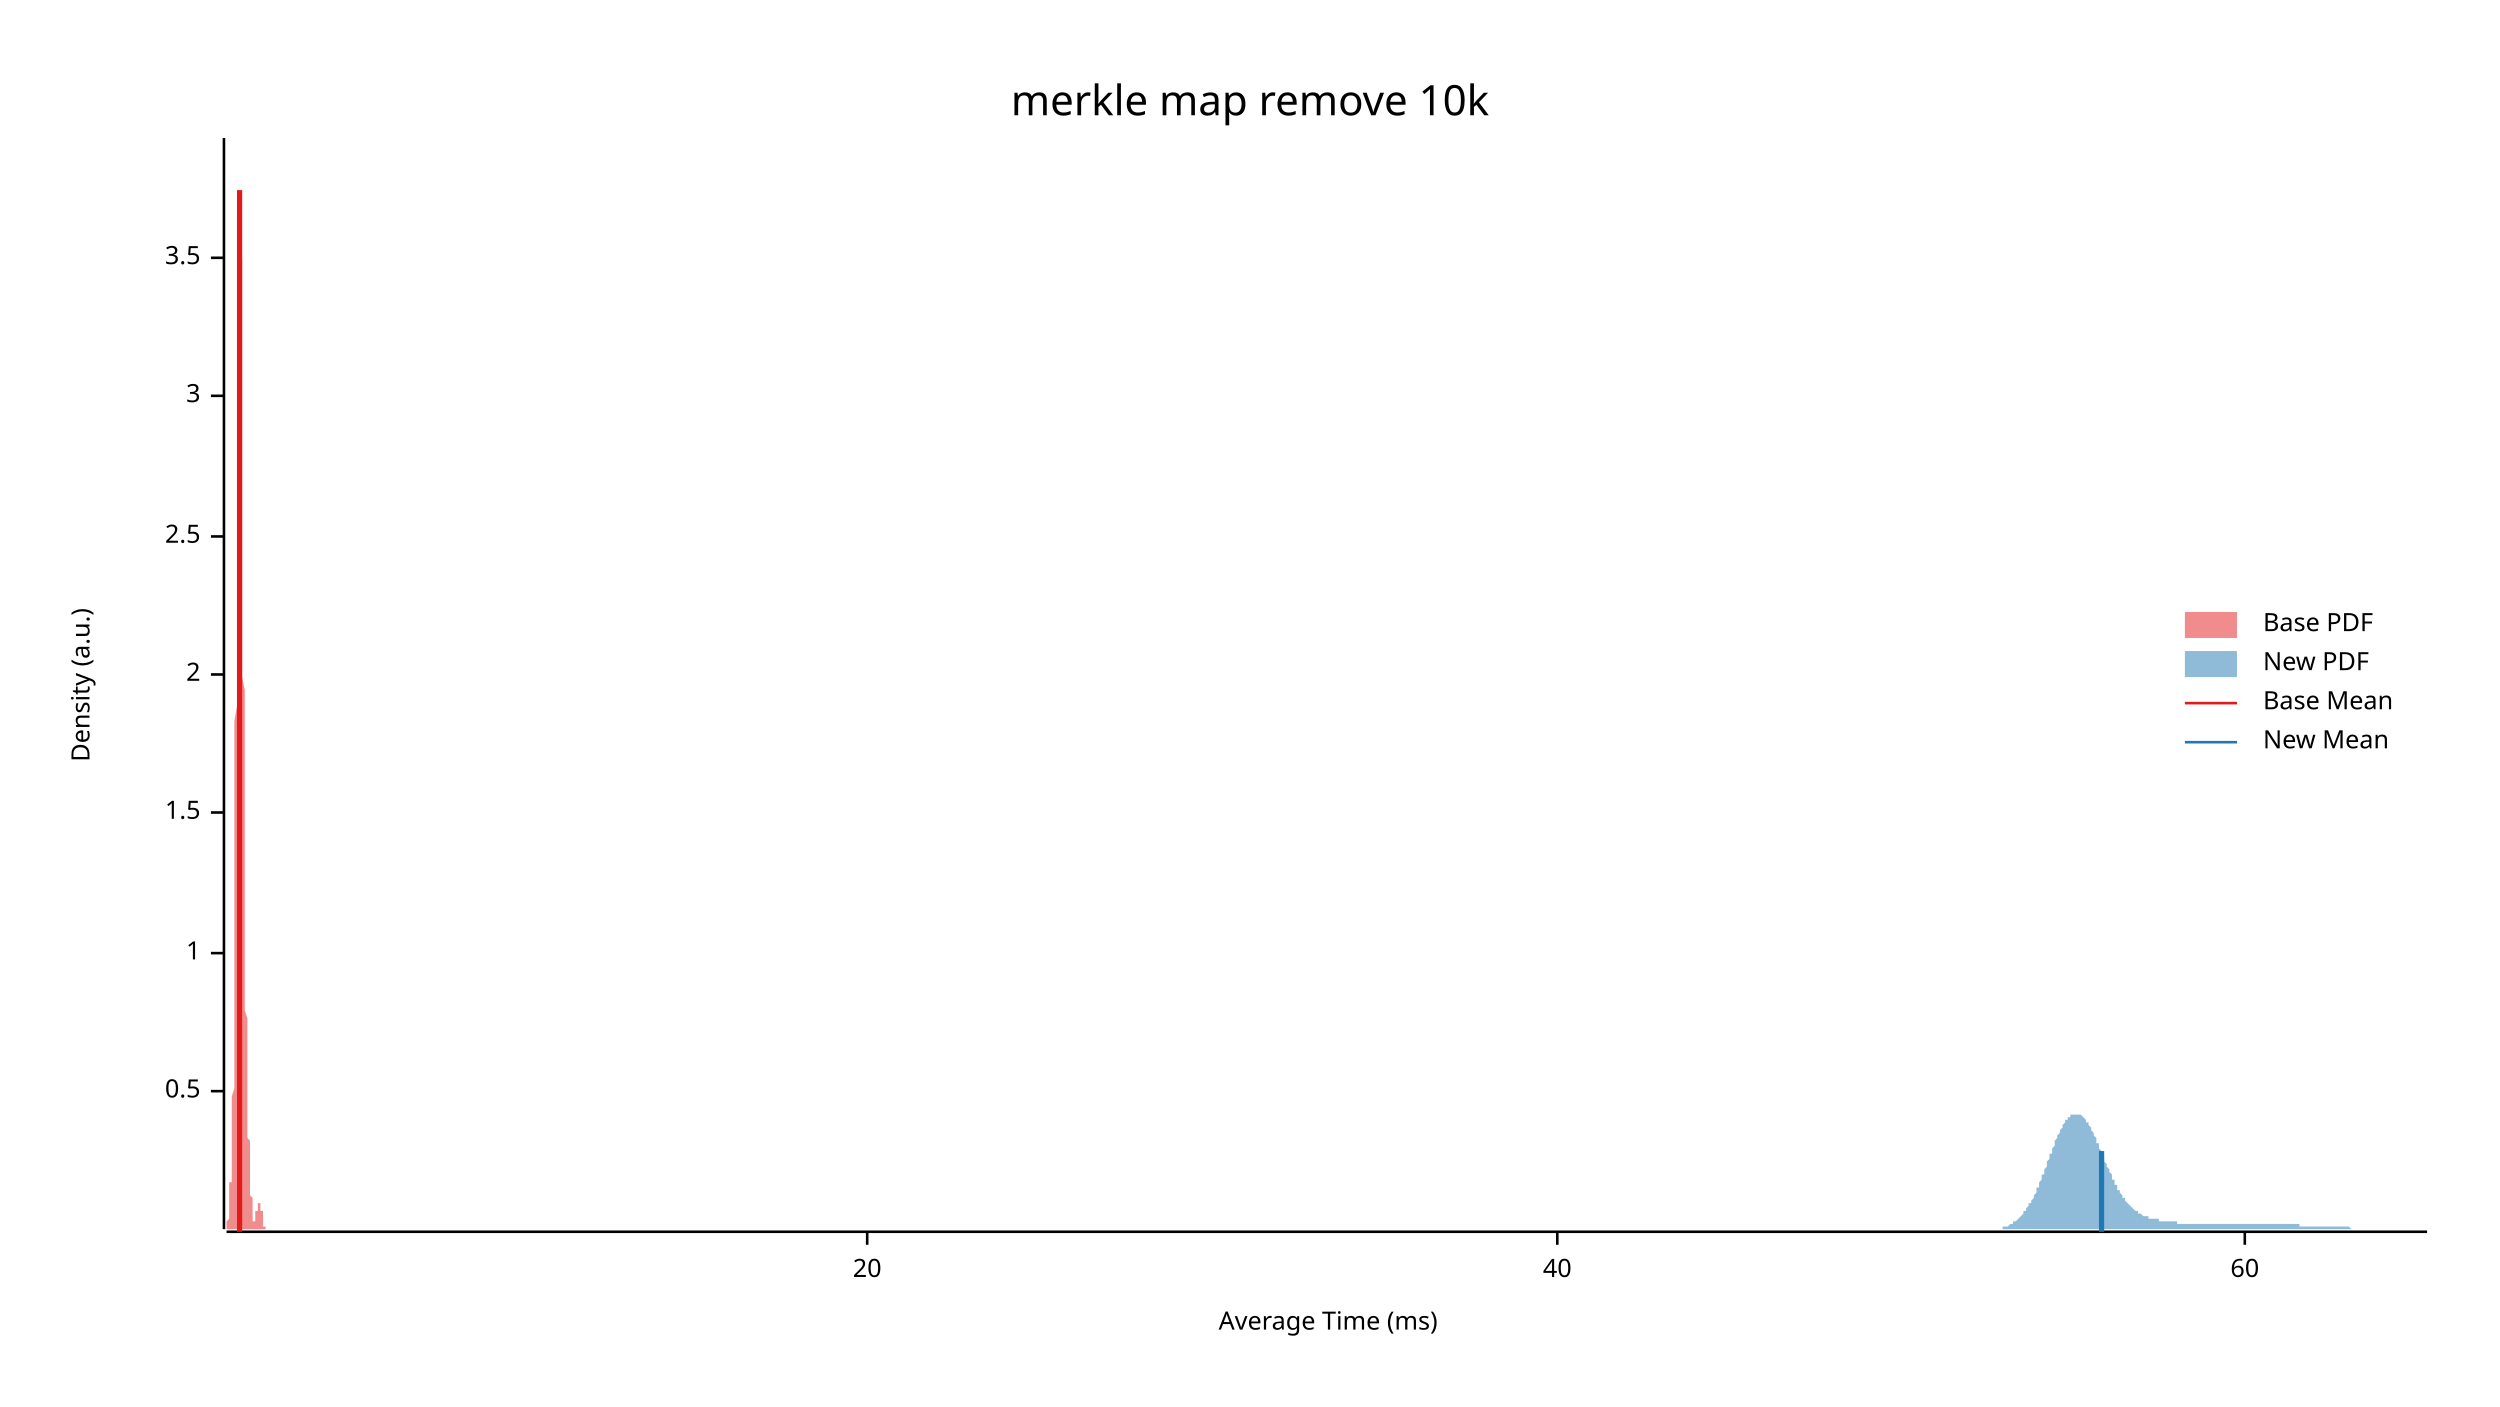
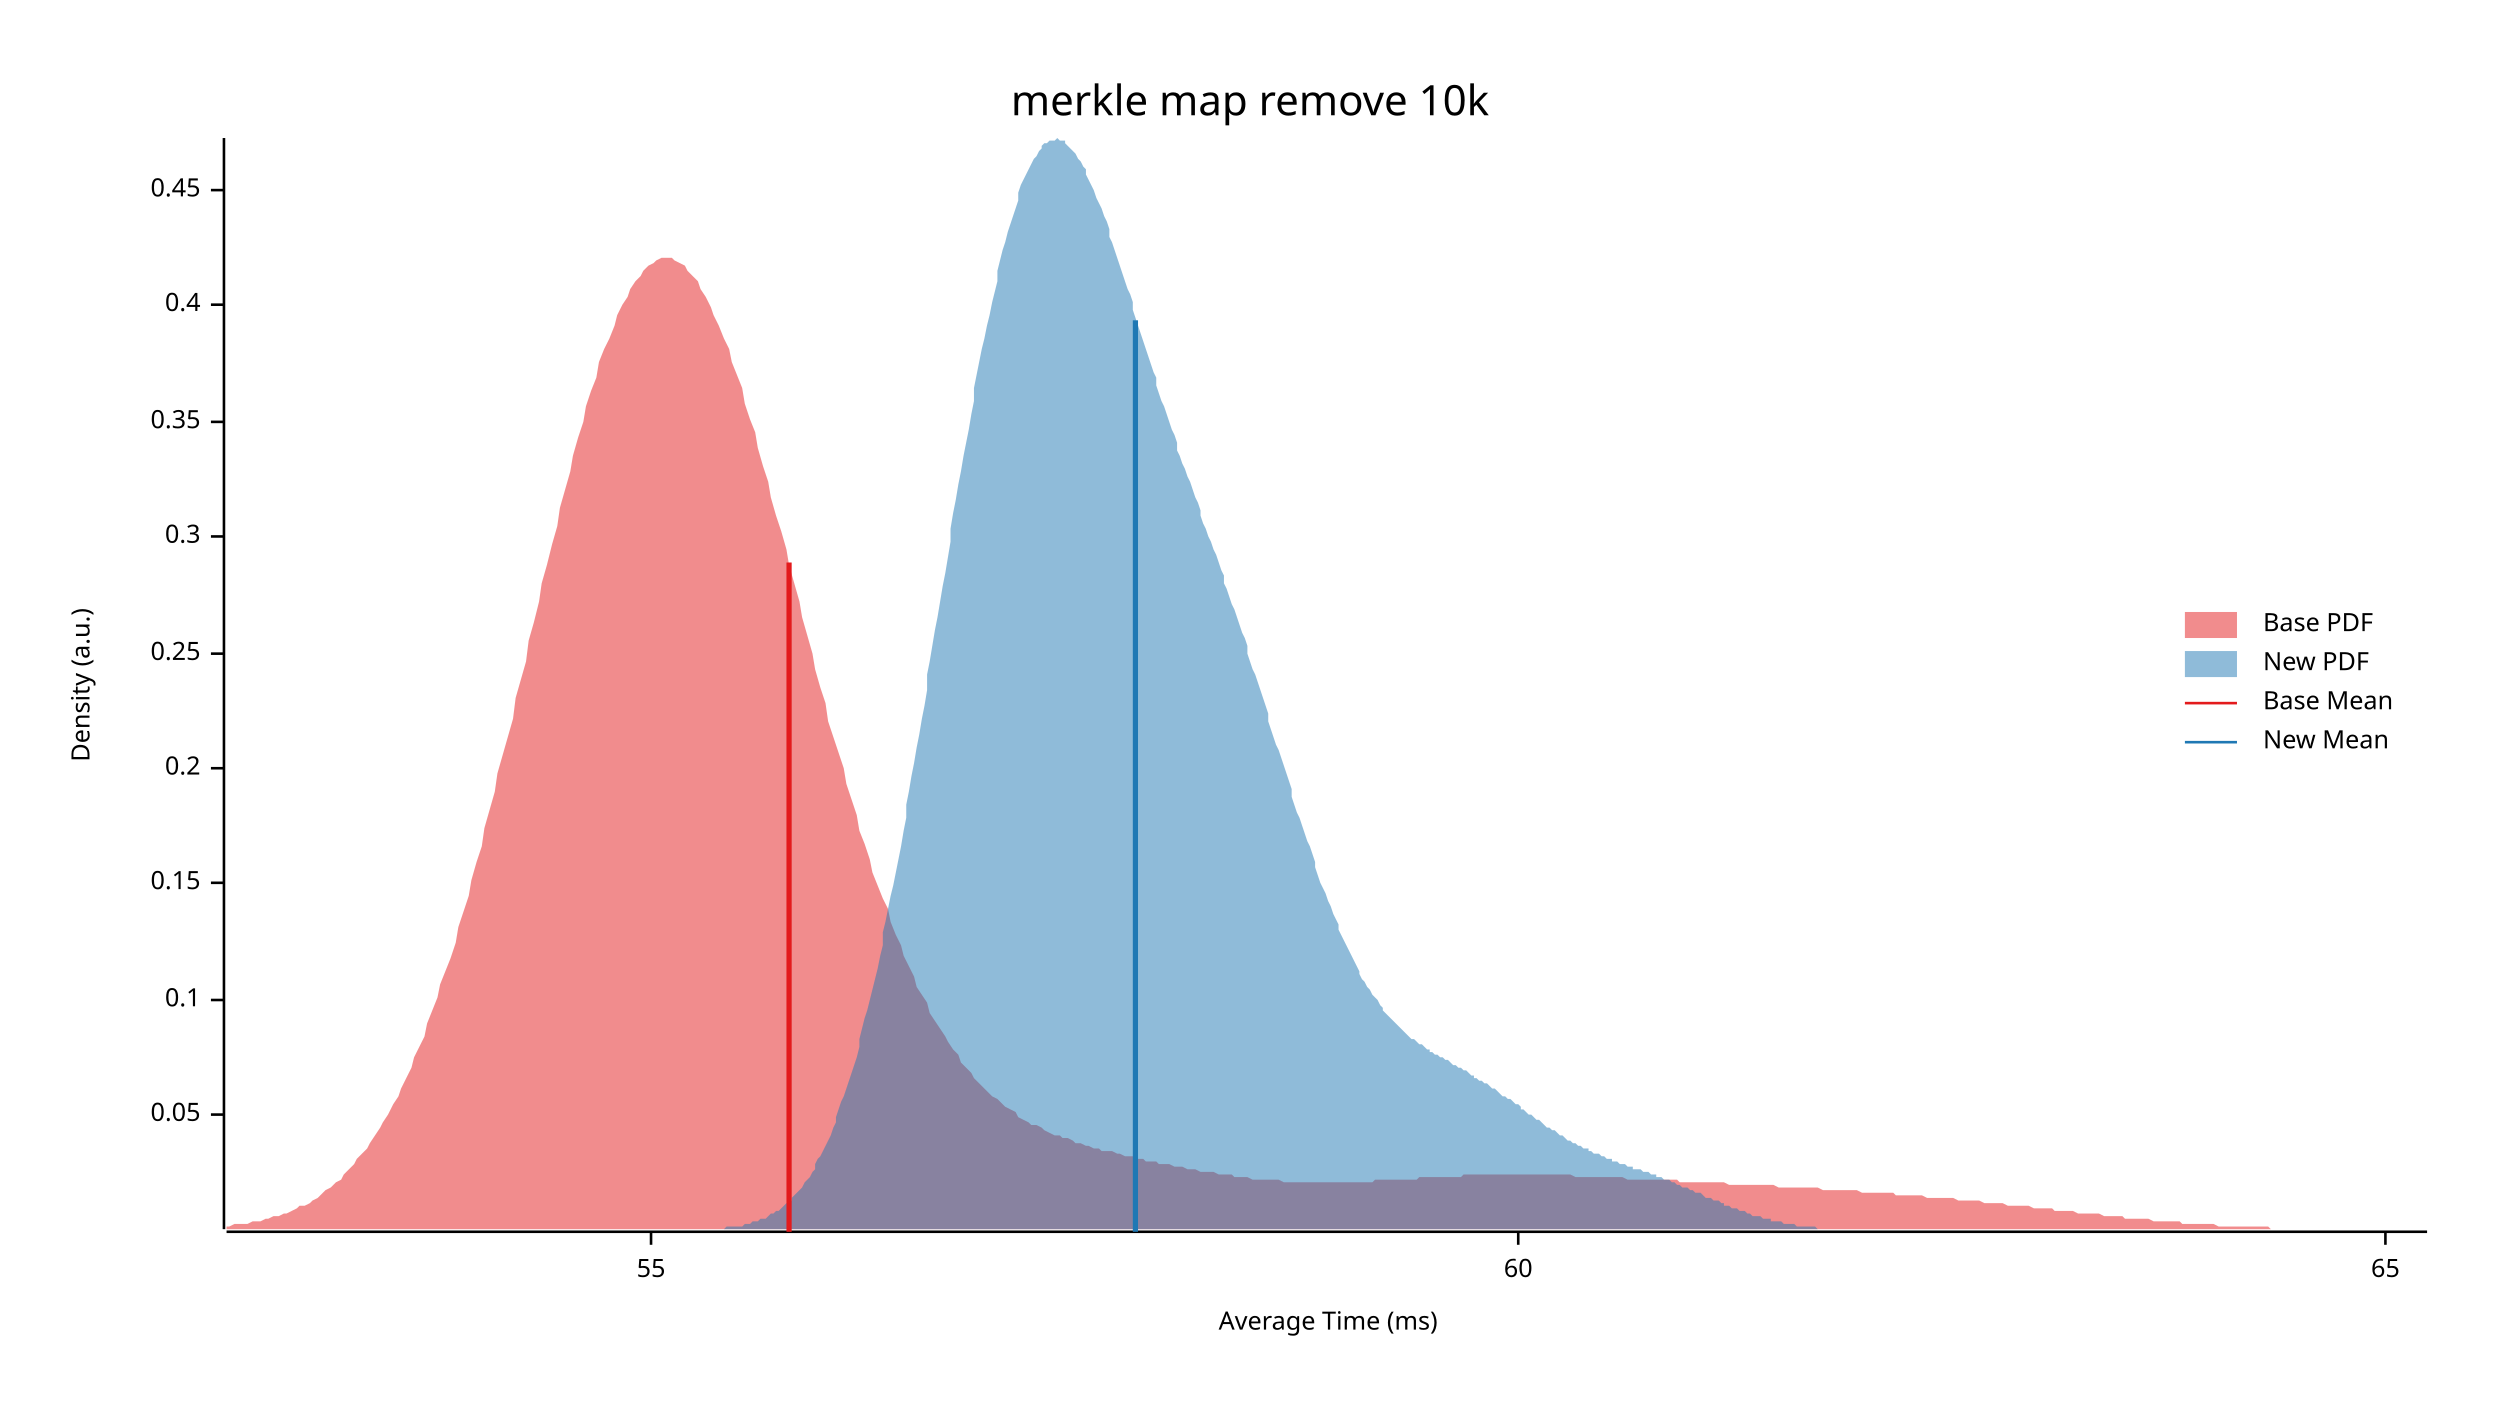
<svg xmlns="http://www.w3.org/2000/svg" width="960" height="540" viewBox="0 0 960 540">
  <text x="480" y="32" dy="0.76em" text-anchor="middle" font-family="sans-serif" font-size="16.129" opacity="1" fill="#000000">
merkle map remove 10k
</text>
  <text x="27" y="263" dy="0.76em" text-anchor="middle" font-family="sans-serif" font-size="9.677" opacity="1" fill="#000000" transform="rotate(270, 27, 263)">
Density (a.u.)
</text>
  <text x="510" y="513" dy="-0.5ex" text-anchor="middle" font-family="sans-serif" font-size="9.677" opacity="1" fill="#000000">
Average Time (ms)
</text>
  <polyline fill="none" opacity="1" stroke="#000000" stroke-width="1" points="86,53 86,472 " />
-   <text x="77" y="419" dy="0.5ex" text-anchor="end" font-family="sans-serif" font-size="9.677" opacity="1" fill="#000000">
- 0.5
+   <text x="77" y="428" dy="0.5ex" text-anchor="end" font-family="sans-serif" font-size="9.677" opacity="1" fill="#000000">
+ 0.05
</text>
-   <polyline fill="none" opacity="1" stroke="#000000" stroke-width="1" points="81,419 86,419 " />
-   <text x="77" y="366" dy="0.5ex" text-anchor="end" font-family="sans-serif" font-size="9.677" opacity="1" fill="#000000">
- 1
+   <polyline fill="none" opacity="1" stroke="#000000" stroke-width="1" points="81,428 86,428 " />
+   <text x="77" y="384" dy="0.5ex" text-anchor="end" font-family="sans-serif" font-size="9.677" opacity="1" fill="#000000">
+ 0.1
</text>
-   <polyline fill="none" opacity="1" stroke="#000000" stroke-width="1" points="81,366 86,366 " />
-   <text x="77" y="312" dy="0.5ex" text-anchor="end" font-family="sans-serif" font-size="9.677" opacity="1" fill="#000000">
- 1.5
+   <polyline fill="none" opacity="1" stroke="#000000" stroke-width="1" points="81,384 86,384 " />
+   <text x="77" y="339" dy="0.5ex" text-anchor="end" font-family="sans-serif" font-size="9.677" opacity="1" fill="#000000">
+ 0.15
</text>
-   <polyline fill="none" opacity="1" stroke="#000000" stroke-width="1" points="81,312 86,312 " />
-   <text x="77" y="259" dy="0.5ex" text-anchor="end" font-family="sans-serif" font-size="9.677" opacity="1" fill="#000000">
- 2
+   <polyline fill="none" opacity="1" stroke="#000000" stroke-width="1" points="81,339 86,339 " />
+   <text x="77" y="295" dy="0.5ex" text-anchor="end" font-family="sans-serif" font-size="9.677" opacity="1" fill="#000000">
+ 0.2
</text>
-   <polyline fill="none" opacity="1" stroke="#000000" stroke-width="1" points="81,259 86,259 " />
+   <polyline fill="none" opacity="1" stroke="#000000" stroke-width="1" points="81,295 86,295 " />
+   <text x="77" y="251" dy="0.5ex" text-anchor="end" font-family="sans-serif" font-size="9.677" opacity="1" fill="#000000">
+ 0.25
+ </text>
+   <polyline fill="none" opacity="1" stroke="#000000" stroke-width="1" points="81,251 86,251 " />
  <text x="77" y="206" dy="0.5ex" text-anchor="end" font-family="sans-serif" font-size="9.677" opacity="1" fill="#000000">
- 2.5
+ 0.3
</text>
  <polyline fill="none" opacity="1" stroke="#000000" stroke-width="1" points="81,206 86,206 " />
-   <text x="77" y="152" dy="0.5ex" text-anchor="end" font-family="sans-serif" font-size="9.677" opacity="1" fill="#000000">
- 3
+   <text x="77" y="162" dy="0.5ex" text-anchor="end" font-family="sans-serif" font-size="9.677" opacity="1" fill="#000000">
+ 0.35
</text>
-   <polyline fill="none" opacity="1" stroke="#000000" stroke-width="1" points="81,152 86,152 " />
-   <text x="77" y="99" dy="0.5ex" text-anchor="end" font-family="sans-serif" font-size="9.677" opacity="1" fill="#000000">
- 3.5
+   <polyline fill="none" opacity="1" stroke="#000000" stroke-width="1" points="81,162 86,162 " />
+   <text x="77" y="117" dy="0.5ex" text-anchor="end" font-family="sans-serif" font-size="9.677" opacity="1" fill="#000000">
+ 0.4
</text>
-   <polyline fill="none" opacity="1" stroke="#000000" stroke-width="1" points="81,99 86,99 " />
+   <polyline fill="none" opacity="1" stroke="#000000" stroke-width="1" points="81,117 86,117 " />
+   <text x="77" y="73" dy="0.5ex" text-anchor="end" font-family="sans-serif" font-size="9.677" opacity="1" fill="#000000">
+ 0.45
+ </text>
+   <polyline fill="none" opacity="1" stroke="#000000" stroke-width="1" points="81,73 86,73 " />
  <polyline fill="none" opacity="1" stroke="#000000" stroke-width="1" points="87,473 932,473 " />
-   <text x="333" y="483" dy="0.76em" text-anchor="middle" font-family="sans-serif" font-size="9.677" opacity="1" fill="#000000">
- 20
+   <text x="250" y="483" dy="0.76em" text-anchor="middle" font-family="sans-serif" font-size="9.677" opacity="1" fill="#000000">
+ 55
</text>
-   <polyline fill="none" opacity="1" stroke="#000000" stroke-width="1" points="333,473 333,478 " />
-   <text x="598" y="483" dy="0.76em" text-anchor="middle" font-family="sans-serif" font-size="9.677" opacity="1" fill="#000000">
- 40
- </text>
-   <polyline fill="none" opacity="1" stroke="#000000" stroke-width="1" points="598,473 598,478 " />
-   <text x="862" y="483" dy="0.76em" text-anchor="middle" font-family="sans-serif" font-size="9.677" opacity="1" fill="#000000">
+   <polyline fill="none" opacity="1" stroke="#000000" stroke-width="1" points="250,473 250,478 " />
+   <text x="583" y="483" dy="0.76em" text-anchor="middle" font-family="sans-serif" font-size="9.677" opacity="1" fill="#000000">
60
</text>
-   <polyline fill="none" opacity="1" stroke="#000000" stroke-width="1" points="862,473 862,478 " />
-   <polygon opacity="0.5" fill="#E31A1C" points="87,472 87,472 87,472 87,472 87,472 87,472 87,472 87,472 87,472 87,472 87,472 87,472 87,472 87,472 87,472 87,472 87,472 87,471 87,471 87,471 87,471 87,471 87,471 87,471 87,470 87,470 87,470 87,470 87,470 87,469 87,469 87,469 88,468 88,468 88,468 88,467 88,467 88,467 88,466 88,466 88,465 88,465 88,465 88,464 88,464 88,463 88,463 88,462 88,462 88,461 88,461 88,460 88,460 88,459 88,459 88,458 88,458 88,457 88,457 88,456 88,456 88,455 88,455 88,454 89,454 89,453 89,453 89,452 89,452 89,451 89,450 89,450 89,449 89,449 89,448 89,447 89,446 89,446 89,445 89,444 89,443 89,442 89,441 89,440 89,438 89,437 89,436 89,434 89,433 89,431 89,429 89,427 89,425 89,423 89,421 90,418 90,416 90,413 90,410 90,407 90,404 90,401 90,397 90,394 90,390 90,386 90,382 90,378 90,374 90,370 90,365 90,360 90,356 90,351 90,346 90,341 90,335 90,330 90,325 90,319 90,313 90,308 90,302 90,296 90,290 90,284 90,277 91,271 91,265 91,258 91,252 91,245 91,239 91,232 91,226 91,219 91,212 91,205 91,199 91,192 91,185 91,179 91,172 91,166 91,159 91,153 91,146 91,140 91,134 91,128 91,122 91,117 91,111 91,106 91,101 91,96 91,91 91,87 91,82 92,78 92,75 92,71 92,68 92,65 92,63 92,60 92,58 92,57 92,56 92,55 92,54 92,54 92,53 92,54 92,54 92,55 92,57 92,58 92,60 92,62 92,64 92,67 92,70 92,73 92,76 92,79 92,83 92,87 92,91 92,95 93,100 93,104 93,109 93,113 93,118 93,123 93,128 93,133 93,138 93,144 93,149 93,154 93,159 93,165 93,170 93,175 93,181 93,186 93,192 93,197 93,202 93,208 93,213 93,218 93,224 93,229 93,234 93,239 93,245 93,250 93,255 93,260 94,265 94,270 94,275 94,280 94,285 94,289 94,294 94,299 94,303 94,308 94,313 94,317 94,321 94,326 94,330 94,334 94,338 94,342 94,346 94,350 94,353 94,357 94,361 94,364 94,367 94,371 94,374 94,377 94,380 94,383 94,386 94,388 95,391 95,393 95,396 95,398 95,400 95,402 95,405 95,406 95,408 95,410 95,412 95,414 95,415 95,417 95,418 95,420 95,421 95,423 95,424 95,425 95,426 95,428 95,429 95,430 95,431 95,432 95,433 95,434 95,435 95,436 95,437 96,438 96,438 96,439 96,440 96,441 96,442 96,443 96,443 96,444 96,445 96,446 96,446 96,447 96,448 96,448 96,449 96,450 96,450 96,451 96,452 96,452 96,453 96,454 96,454 96,455 96,456 96,456 96,457 96,457 96,458 96,458 96,459 97,460 97,460 97,461 97,461 97,462 97,462 97,463 97,463 97,464 97,464 97,464 97,465 97,465 97,466 97,466 97,466 97,467 97,467 97,467 97,468 97,468 97,468 97,468 97,468 97,469 97,469 97,469 97,469 97,469 97,469 97,469 97,469 98,469 98,469 98,469 98,469 98,469 98,469 98,469 98,469 98,469 98,469 98,469 98,469 98,468 98,468 98,468 98,468 98,468 98,468 98,467 98,467 98,467 98,467 98,467 98,466 98,466 98,466 98,466 98,465 98,465 98,465 98,465 99,465 99,464 99,464 99,464 99,464 99,464 99,464 99,464 99,463 99,463 99,463 99,463 99,463 99,463 99,463 99,463 99,463 99,463 99,463 99,463 99,463 99,463 99,463 99,463 99,463 99,462 99,462 99,462 99,462 99,462 99,462 99,462 100,462 100,462 100,462 100,462 100,462 100,462 100,462 100,463 100,463 100,463 100,463 100,463 100,463 100,463 100,463 100,463 100,463 100,463 100,463 100,463 100,463 100,463 100,463 100,464 100,464 100,464 100,464 100,464 100,464 100,464 100,465 100,465 101,465 101,465 101,465 101,466 101,466 101,466 101,466 101,467 101,467 101,467 101,467 101,468 101,468 101,468 101,468 101,468 101,469 101,469 101,469 101,469 101,470 101,470 101,470 101,470 101,470 101,470 101,471 101,471 101,471 101,471 101,471 102,471 102,471 102,471 102,472 102,472 102,472 102,472 102,472 102,472 102,472 102,472 102,472 102,472 102,472 102,472 102,472 102,472 102,472 102,472 102,472 102,472 102,472 102,472 102,472 102,472 102,472 87,472 " />
-   <polygon opacity="0.5" fill="#1F78B4" points="763,472 764,472 764,472 765,472 765,472 765,472 766,472 766,472 766,472 767,472 767,472 767,472 768,472 768,472 768,472 769,472 769,472 769,471 770,471 770,471 770,471 771,471 771,471 771,471 772,470 772,470 772,470 773,470 773,470 773,469 774,469 774,469 774,469 775,468 775,468 775,468 776,467 776,467 776,467 777,466 777,466 777,465 778,465 778,465 778,464 779,463 779,463 779,462 780,462 780,461 780,461 781,460 781,459 781,459 782,458 782,457 782,456 783,456 783,455 783,454 784,453 784,452 784,451 785,451 785,450 785,449 786,448 786,447 786,446 787,445 787,444 787,443 788,443 788,442 788,441 789,440 789,439 789,438 790,437 790,437 790,436 791,435 791,434 791,434 792,433 792,432 792,432 793,431 793,431 793,430 794,430 794,429 794,429 795,429 795,428 795,428 796,428 796,428 796,428 797,428 797,428 797,428 798,428 798,428 799,428 799,428 799,428 800,429 800,429 800,429 801,430 801,430 801,431 802,431 802,432 802,432 803,433 803,434 803,434 804,435 804,436 804,436 805,437 805,438 805,439 806,439 806,440 806,441 807,442 807,443 807,443 808,444 808,445 808,446 809,447 809,447 809,448 810,449 810,450 810,450 811,451 811,452 811,453 812,453 812,454 812,455 813,455 813,456 813,457 814,457 814,458 814,458 815,459 815,459 815,460 816,460 816,461 816,461 817,462 817,462 817,462 818,463 818,463 818,463 819,464 819,464 819,464 820,465 820,465 820,465 821,465 821,466 821,466 822,466 822,466 822,466 823,467 823,467 823,467 824,467 824,467 824,467 825,467 825,468 825,468 826,468 826,468 826,468 827,468 827,468 827,468 828,468 828,468 828,468 829,468 829,469 829,469 830,469 830,469 830,469 831,469 831,469 832,469 832,469 832,469 833,469 833,469 833,469 834,469 834,469 834,469 835,469 835,469 835,469 836,469 836,470 836,470 837,470 837,470 837,470 838,470 838,470 838,470 839,470 839,470 839,470 840,470 840,470 840,470 841,470 841,470 841,470 842,470 842,470 842,470 843,470 843,470 843,470 844,470 844,470 844,470 845,470 845,470 845,470 846,470 846,470 846,470 847,470 847,470 847,470 848,470 848,470 848,470 849,470 849,470 849,470 850,470 850,470 850,470 851,470 851,470 851,470 852,470 852,470 852,470 853,470 853,470 853,470 854,470 854,470 854,470 855,470 855,470 855,470 856,470 856,470 856,470 857,470 857,470 857,470 858,470 858,470 858,470 859,470 859,470 859,470 860,470 860,470 860,470 861,470 861,470 861,470 862,470 862,470 862,470 863,470 863,470 863,470 864,470 864,470 864,470 865,470 865,470 866,470 866,470 866,470 867,470 867,470 867,470 868,470 868,470 868,470 869,470 869,470 869,470 870,470 870,470 870,470 871,470 871,470 871,470 872,470 872,470 872,470 873,470 873,470 873,470 874,470 874,470 874,470 875,470 875,470 875,470 876,470 876,470 876,470 877,470 877,470 877,470 878,470 878,470 878,470 879,470 879,470 879,470 880,470 880,470 880,470 881,470 881,470 881,470 882,470 882,470 882,470 883,470 883,470 883,471 884,471 884,471 884,471 885,471 885,471 885,471 886,471 886,471 886,471 887,471 887,471 887,471 888,471 888,471 888,471 889,471 889,471 889,471 890,471 890,471 890,471 891,471 891,471 891,471 892,471 892,471 892,471 893,471 893,471 893,471 894,471 894,471 894,471 895,471 895,471 895,471 896,471 896,471 896,471 897,471 897,471 897,471 898,471 898,471 899,471 899,471 899,471 900,471 900,471 900,471 901,471 901,471 901,471 902,471 902,471 902,471 903,472 903,472 903,472 904,472 904,472 904,472 905,472 905,472 905,472 906,472 906,472 906,472 907,472 907,472 907,472 908,472 908,472 908,472 909,472 909,472 909,472 910,472 910,472 910,472 911,472 911,472 911,472 912,472 912,472 912,472 913,472 913,472 913,472 914,472 914,472 914,472 915,472 915,472 915,472 916,472 916,472 916,472 917,472 917,472 917,472 918,472 918,472 918,472 919,472 919,472 919,472 920,472 920,472 920,472 921,472 921,472 921,472 922,472 922,472 922,472 923,472 923,472 923,472 924,472 924,472 924,472 925,472 925,472 925,472 926,472 926,472 926,472 927,472 927,472 927,472 928,472 928,472 928,472 929,472 929,472 929,472 930,472 930,472 930,472 931,472 931,472 932,472 932,472 763,472 " />
-   <polyline fill="none" opacity="1" stroke="#E31A1C" stroke-width="2" points="92,473 92,73 " />
-   <polyline fill="none" opacity="1" stroke="#1F78B4" stroke-width="2" points="807,473 807,442 " />
+   <polyline fill="none" opacity="1" stroke="#000000" stroke-width="1" points="583,473 583,478 " />
+   <text x="916" y="483" dy="0.76em" text-anchor="middle" font-family="sans-serif" font-size="9.677" opacity="1" fill="#000000">
+ 65
+ </text>
+   <polyline fill="none" opacity="1" stroke="#000000" stroke-width="1" points="916,473 916,478 " />
+   <polygon opacity="0.5" fill="#E31A1C" points="87,471 88,471 90,470 92,470 93,470 95,470 97,469 98,469 100,469 102,468 103,468 105,467 107,467 109,466 110,466 112,465 114,464 115,463 117,463 119,462 120,461 122,460 124,458 125,457 127,456 129,454 131,453 132,451 134,449 136,447 137,445 139,443 141,441 142,439 144,436 146,433 147,431 149,428 151,424 153,421 154,418 156,414 158,410 159,406 161,402 163,398 164,393 166,388 168,383 169,378 171,373 173,368 175,362 176,356 178,350 180,344 181,338 183,331 185,325 186,318 188,311 190,304 191,297 193,290 195,283 197,276 198,268 200,261 202,254 203,246 205,239 207,231 208,224 210,217 212,209 214,202 215,195 217,188 219,181 220,175 222,168 224,162 225,156 227,150 229,145 230,139 232,134 234,130 236,125 237,121 239,117 241,114 242,111 244,108 246,106 247,104 249,102 251,101 252,100 254,99 256,99 258,99 259,100 261,101 263,102 264,104 266,106 268,108 269,111 271,114 273,118 274,121 276,125 278,130 280,134 281,139 283,144 285,149 286,155 288,161 290,166 291,172 293,179 295,185 296,191 298,198 300,204 302,211 303,217 305,224 307,231 308,237 310,244 312,251 313,257 315,264 317,270 318,277 320,283 322,289 324,295 325,301 327,307 329,313 330,319 332,324 334,330 335,335 337,340 339,345 341,349 342,354 344,359 346,363 347,367 349,371 351,375 352,379 354,382 356,385 357,389 359,392 361,395 363,398 364,400 366,403 368,405 369,408 371,410 373,412 374,414 376,416 378,418 379,419 381,421 383,422 385,424 386,425 388,426 390,427 391,429 393,430 395,431 396,432 398,432 400,433 401,434 403,435 405,436 407,436 408,437 410,437 412,438 413,439 415,439 417,440 418,440 420,441 422,441 423,442 425,442 427,442 429,443 430,443 432,444 434,444 435,444 437,445 439,445 440,446 442,446 444,446 445,447 447,447 449,447 451,448 452,448 454,448 456,449 457,449 459,449 461,450 462,450 464,450 466,450 468,451 469,451 471,451 473,451 474,452 476,452 478,452 479,452 481,453 483,453 484,453 486,453 488,453 490,453 491,453 493,454 495,454 496,454 498,454 500,454 501,454 503,454 505,454 506,454 508,454 510,454 512,454 513,454 515,454 517,454 518,454 520,454 522,454 523,454 525,454 527,454 528,453 530,453 532,453 534,453 535,453 537,453 539,453 540,453 542,453 544,453 545,452 547,452 549,452 550,452 552,452 554,452 556,452 557,452 559,452 561,452 562,451 564,451 566,451 567,451 569,451 571,451 573,451 574,451 576,451 578,451 579,451 581,451 583,451 584,451 586,451 588,451 589,451 591,451 593,451 595,451 596,451 598,451 600,451 601,451 603,451 605,452 606,452 608,452 610,452 611,452 613,452 615,452 617,452 618,452 620,452 622,452 623,452 625,453 627,453 628,453 630,453 632,453 633,453 635,453 637,453 639,453 640,453 642,453 644,453 645,454 647,454 649,454 650,454 652,454 654,454 655,454 657,454 659,454 661,454 662,454 664,455 666,455 667,455 669,455 671,455 672,455 674,455 676,455 677,455 679,455 681,455 683,456 684,456 686,456 688,456 689,456 691,456 693,456 694,456 696,456 698,456 700,457 701,457 703,457 705,457 706,457 708,457 710,457 711,457 713,457 715,458 716,458 718,458 720,458 722,458 723,458 725,458 727,458 728,459 730,459 732,459 733,459 735,459 737,459 738,459 740,460 742,460 744,460 745,460 747,460 749,460 750,460 752,461 754,461 755,461 757,461 759,461 760,461 762,462 764,462 766,462 767,462 769,462 771,463 772,463 774,463 776,463 777,463 779,463 781,464 782,464 784,464 786,464 788,464 789,465 791,465 793,465 794,465 796,465 798,466 799,466 801,466 803,466 804,466 806,466 808,467 810,467 811,467 813,467 815,467 816,468 818,468 820,468 821,468 823,468 825,468 827,469 828,469 830,469 832,469 833,469 835,469 837,469 838,470 840,470 842,470 843,470 845,470 847,470 849,470 850,470 852,471 854,471 855,471 857,471 859,471 860,471 862,471 864,471 865,471 867,471 869,471 871,471 872,472 874,472 876,472 877,472 879,472 881,472 882,472 884,472 886,472 887,472 889,472 891,472 893,472 894,472 896,472 898,472 899,472 901,472 903,472 904,472 906,472 908,472 909,472 911,472 913,472 915,472 916,472 918,472 920,472 921,472 923,472 925,472 926,472 928,472 930,472 932,472 932,472 87,472 " />
+   <polygon opacity="0.5" fill="#1F78B4" points="272,472 273,472 274,472 275,472 276,472 277,472 278,472 278,472 279,471 280,471 281,471 282,471 283,471 284,471 285,471 286,470 286,470 287,470 288,470 289,469 290,469 291,469 292,468 293,468 294,468 295,467 295,467 296,466 297,466 298,465 299,465 300,464 301,463 302,462 303,462 304,461 304,460 305,459 306,458 307,457 308,456 309,454 310,453 311,452 312,450 313,449 313,447 314,445 315,444 316,442 317,440 318,438 319,436 320,433 321,431 321,429 322,426 323,423 324,421 325,418 326,415 327,412 328,409 329,406 330,402 330,399 331,395 332,391 333,388 334,384 335,380 336,376 337,372 338,367 339,363 339,358 340,354 341,349 342,344 343,340 344,335 345,330 346,325 347,319 348,314 348,309 349,304 350,298 351,293 352,287 353,282 354,276 355,271 356,265 356,259 357,254 358,248 359,242 360,237 361,231 362,225 363,220 364,214 365,208 365,203 366,197 367,192 368,186 369,181 370,175 371,170 372,165 373,159 374,154 374,149 375,144 376,139 377,134 378,130 379,125 380,121 381,116 382,112 383,108 383,104 384,100 385,96 386,93 387,89 388,86 389,83 390,80 391,77 391,74 392,71 393,69 394,67 395,65 396,63 397,61 398,60 399,58 400,57 400,56 401,55 402,55 403,54 404,54 405,54 406,53 407,54 408,54 409,54 409,55 410,56 411,57 412,58 413,59 414,61 415,62 416,64 417,65 417,67 418,69 419,71 420,73 421,76 422,78 423,80 424,83 425,85 426,88 426,91 427,93 428,96 429,99 430,102 431,105 432,108 433,111 434,113 435,116 435,119 436,122 437,125 438,128 439,131 440,134 441,137 442,140 443,143 444,145 444,148 445,151 446,154 447,156 448,159 449,162 450,165 451,167 452,170 452,173 453,175 454,178 455,180 456,183 457,185 458,188 459,191 460,193 461,196 461,198 462,201 463,203 464,206 465,208 466,211 467,213 468,216 469,219 470,221 470,224 471,226 472,229 473,232 474,234 475,237 476,240 477,243 478,245 479,248 479,251 480,254 481,257 482,259 483,262 484,265 485,268 486,271 487,274 487,277 488,280 489,283 490,286 491,288 492,291 493,294 494,297 495,300 496,303 496,306 497,309 498,312 499,314 500,317 501,320 502,323 503,325 504,328 505,331 505,333 506,336 507,339 508,341 509,343 510,346 511,348 512,351 513,353 514,355 514,357 515,359 516,361 517,363 518,365 519,367 520,369 521,371 522,373 522,374 523,376 524,377 525,379 526,380 527,382 528,383 529,384 530,386 531,387 531,388 532,389 533,390 534,391 535,392 536,393 537,394 538,395 539,396 540,397 540,397 541,398 542,399 543,399 544,400 545,401 546,401 547,402 548,403 549,403 549,404 550,404 551,405 552,405 553,406 554,406 555,407 556,407 557,408 557,408 558,409 559,409 560,410 561,410 562,411 563,411 564,412 565,413 566,413 566,414 567,414 568,415 569,415 570,416 571,416 572,417 573,418 574,418 575,419 575,419 576,420 577,421 578,421 579,422 580,422 581,423 582,424 583,424 584,425 584,426 585,426 586,427 587,428 588,428 589,429 590,430 591,430 592,431 592,431 593,432 594,433 595,433 596,434 597,434 598,435 599,436 600,436 601,437 601,437 602,438 603,438 604,439 605,439 606,440 607,440 608,441 609,441 610,441 610,442 611,442 612,443 613,443 614,443 615,444 616,444 617,445 618,445 619,445 619,446 620,446 621,446 622,447 623,447 624,447 625,448 626,448 627,448 627,449 628,449 629,449 630,449 631,450 632,450 633,450 634,451 635,451 636,451 636,452 637,452 638,452 639,453 640,453 641,453 642,454 643,454 644,455 645,455 645,455 646,456 647,456 648,456 649,457 650,457 651,458 652,458 653,458 654,459 654,459 655,460 656,460 657,460 658,461 659,461 660,461 661,462 662,462 662,463 663,463 664,463 665,464 666,464 667,464 668,465 669,465 670,465 671,466 671,466 672,466 673,467 674,467 675,467 676,467 677,468 678,468 679,468 680,468 680,469 681,469 682,469 683,469 684,469 685,470 686,470 687,470 688,470 688,470 689,470 690,471 691,471 692,471 693,471 694,471 695,471 696,471 697,471 697,471 698,472 699,472 700,472 701,472 702,472 703,472 704,472 705,472 706,472 706,472 707,472 708,472 709,472 710,472 711,472 712,472 713,472 714,472 715,472 715,472 716,472 717,472 718,472 719,472 720,472 720,472 272,472 " />
+   <polyline fill="none" opacity="1" stroke="#E31A1C" stroke-width="2" points="303,473 303,216 " />
+   <polyline fill="none" opacity="1" stroke="#1F78B4" stroke-width="2" points="436,473 436,123 " />
  <text x="869" y="235" dy="0.76em" text-anchor="start" font-family="sans-serif" font-size="9.677" opacity="1" fill="#000000">
Base PDF
</text>
  <text x="869" y="250" dy="0.76em" text-anchor="start" font-family="sans-serif" font-size="9.677" opacity="1" fill="#000000">
New PDF
</text>
  <text x="869" y="265" dy="0.76em" text-anchor="start" font-family="sans-serif" font-size="9.677" opacity="1" fill="#000000">
Base Mean
</text>
  <text x="869" y="280" dy="0.76em" text-anchor="start" font-family="sans-serif" font-size="9.677" opacity="1" fill="#000000">
New Mean
</text>
  <rect x="839" y="235" width="20" height="10" opacity="0.5" fill="#E31A1C" stroke="none" />
  <rect x="839" y="250" width="20" height="10" opacity="0.5" fill="#1F78B4" stroke="none" />
  <polyline fill="none" opacity="1" stroke="#E31A1C" stroke-width="1" points="839,270 859,270 " />
  <polyline fill="none" opacity="1" stroke="#1F78B4" stroke-width="1" points="839,285 859,285 " />
</svg>
